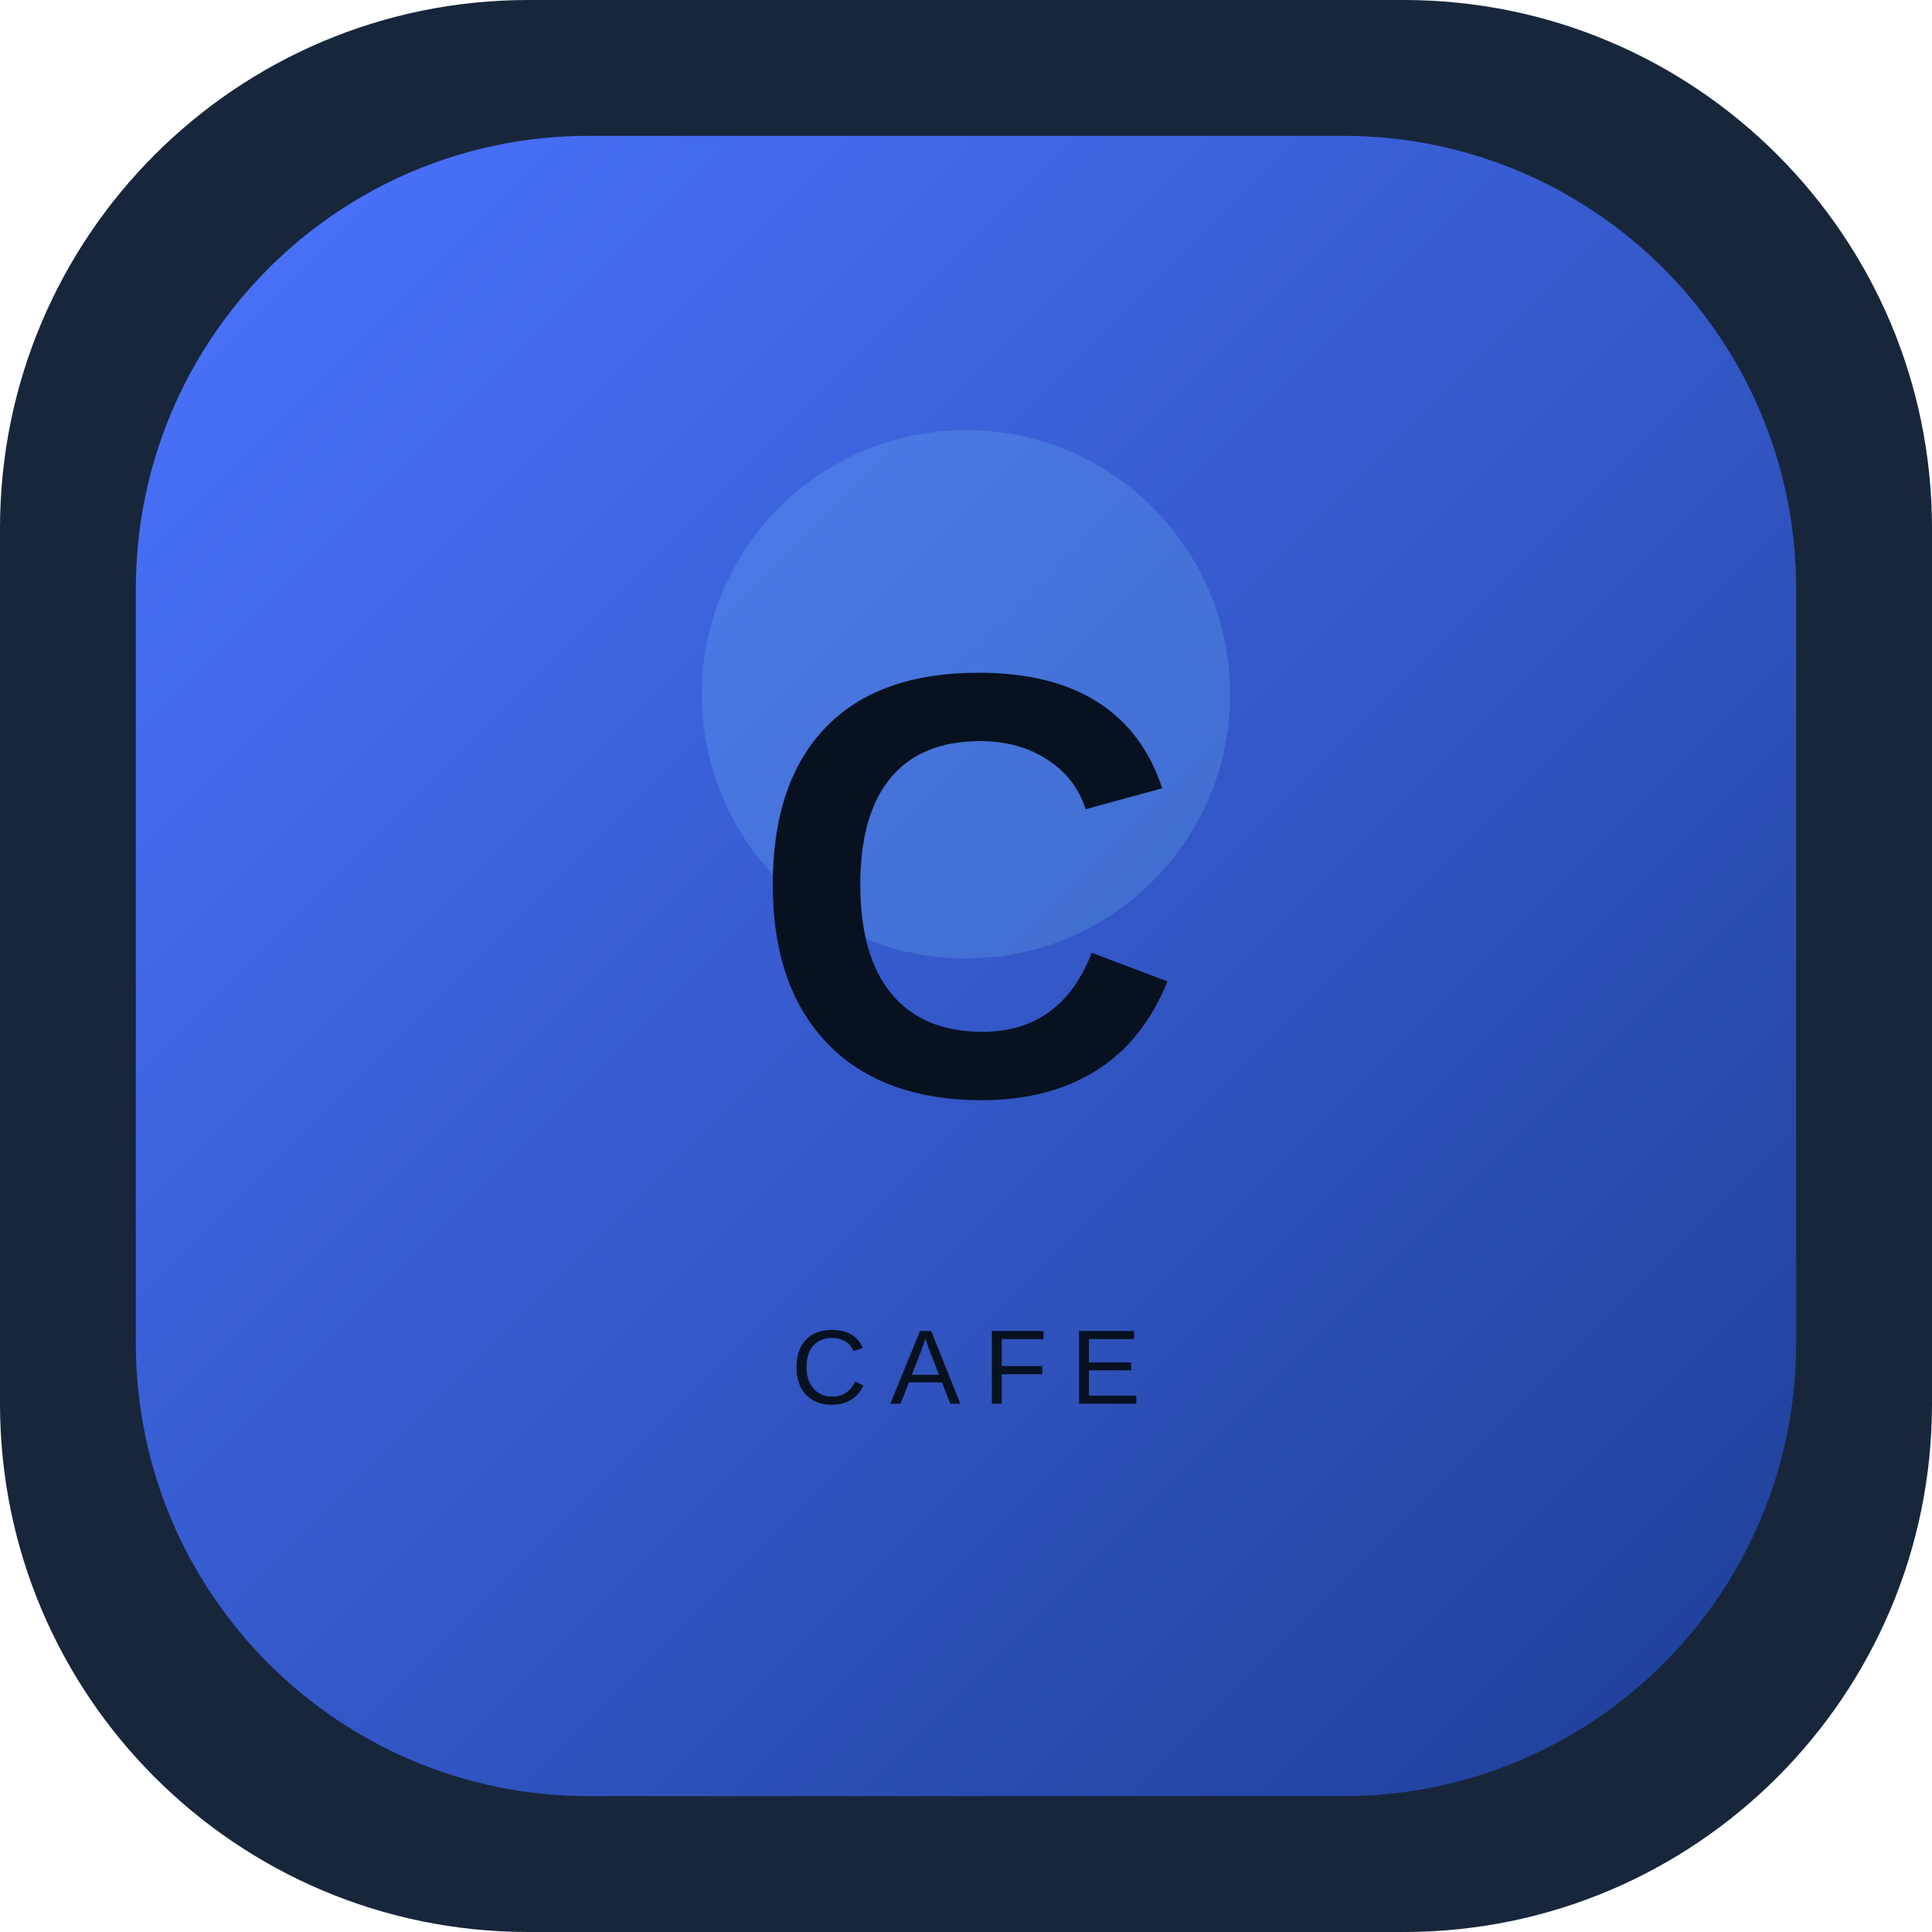
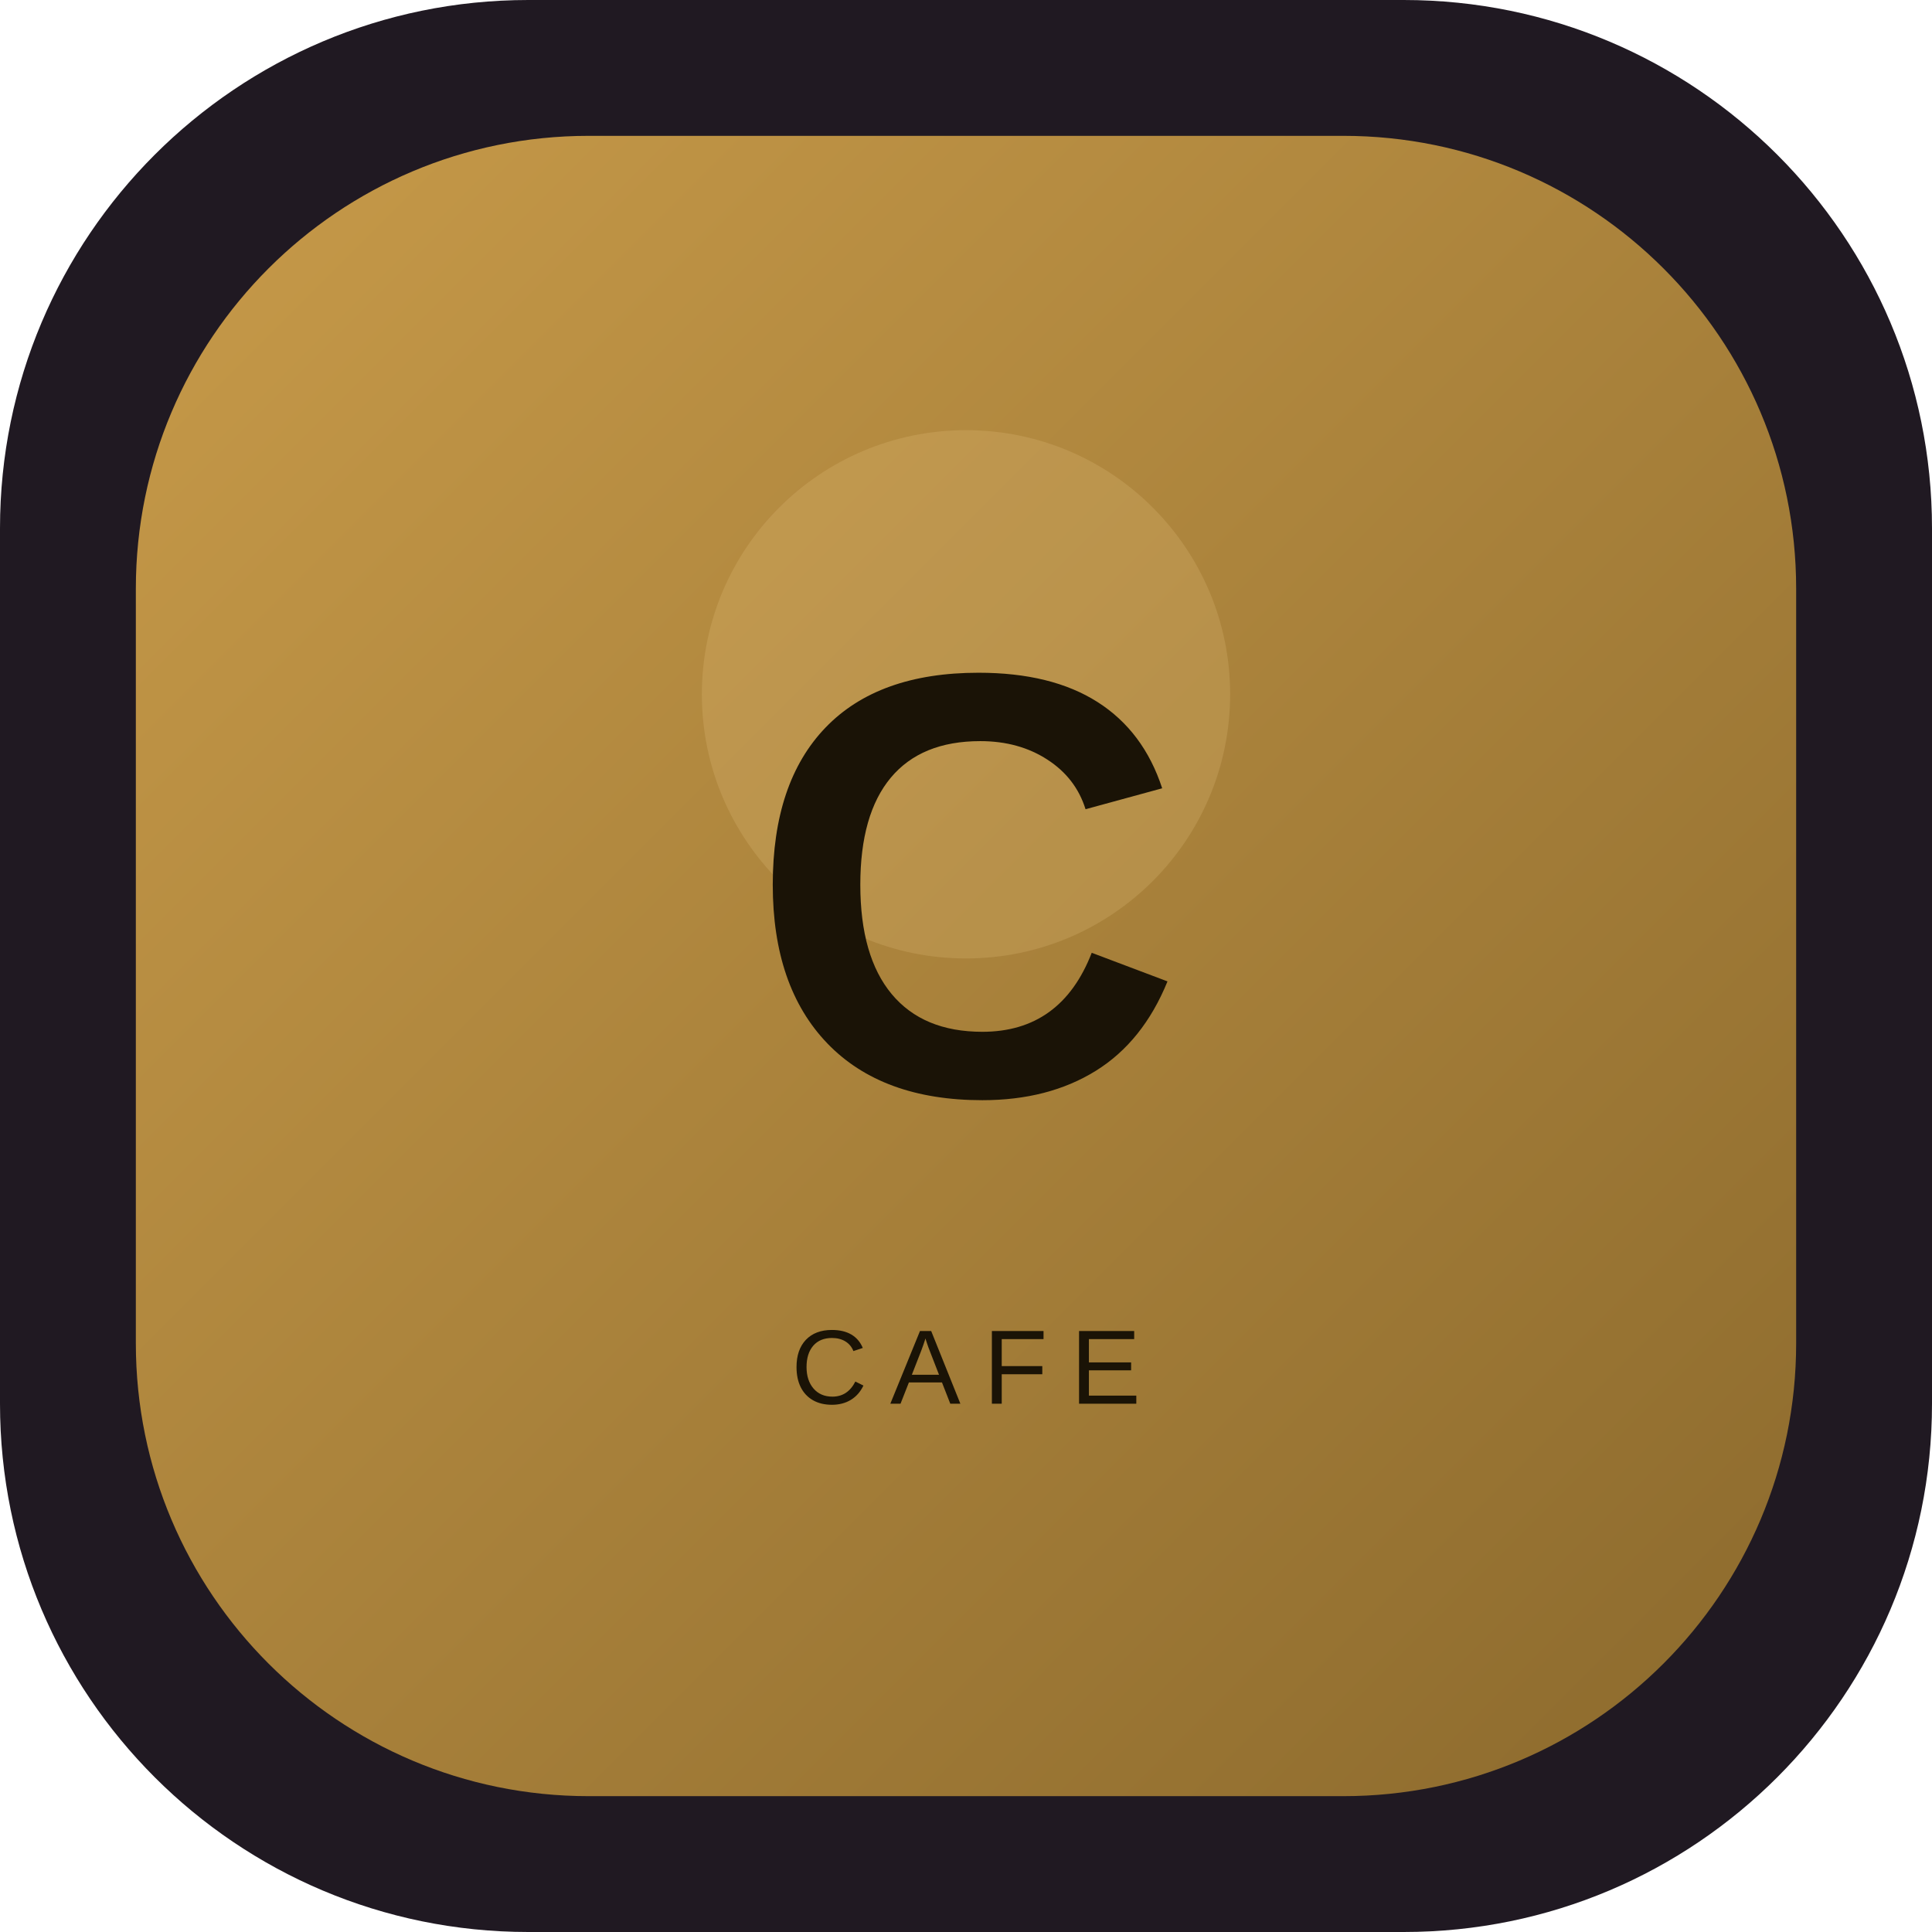
<svg xmlns="http://www.w3.org/2000/svg" viewBox="0 0 512 512" role="img" aria-label="Cupway">
  <defs>
    <linearGradient id="logoGradient" x1="0%" y1="0%" x2="100%" y2="100%">
-       <stop offset="0%" stop-color="#4b74ff" />
-       <stop offset="100%" stop-color="#1e3e96" />
+       <stop offset="0%" stop-color="#c79a49" />
+       <stop offset="100%" stop-color="#8c6a2d" />
    </linearGradient>
  </defs>
-   <rect width="512" height="512" rx="140" fill="#17263b" />
+   <rect width="512" height="512" rx="140" fill="#201922" />
  <rect x="36" y="36" width="440" height="440" rx="120" fill="url(#logoGradient)" />
-   <circle cx="256" cy="184" r="70" fill="#86d8ff" opacity="0.18" />
-   <text x="256" y="290" text-anchor="middle" fill="#07111f" font-family="Arial, sans-serif" font-size="160" font-weight="800">C</text>
-   <text x="256" y="372" text-anchor="middle" fill="#07111f" font-family="Arial, sans-serif" font-size="28" letter-spacing="6">CAFE</text>
+   <circle cx="256" cy="184" r="70" fill="#f2d091" opacity="0.18" />
+   <text x="256" y="290" text-anchor="middle" fill="#1a1306" font-family="Arial, sans-serif" font-size="160" font-weight="800">C</text>
+   <text x="256" y="372" text-anchor="middle" fill="#1a1306" font-family="Arial, sans-serif" font-size="28" letter-spacing="6">CAFE</text>
</svg>
